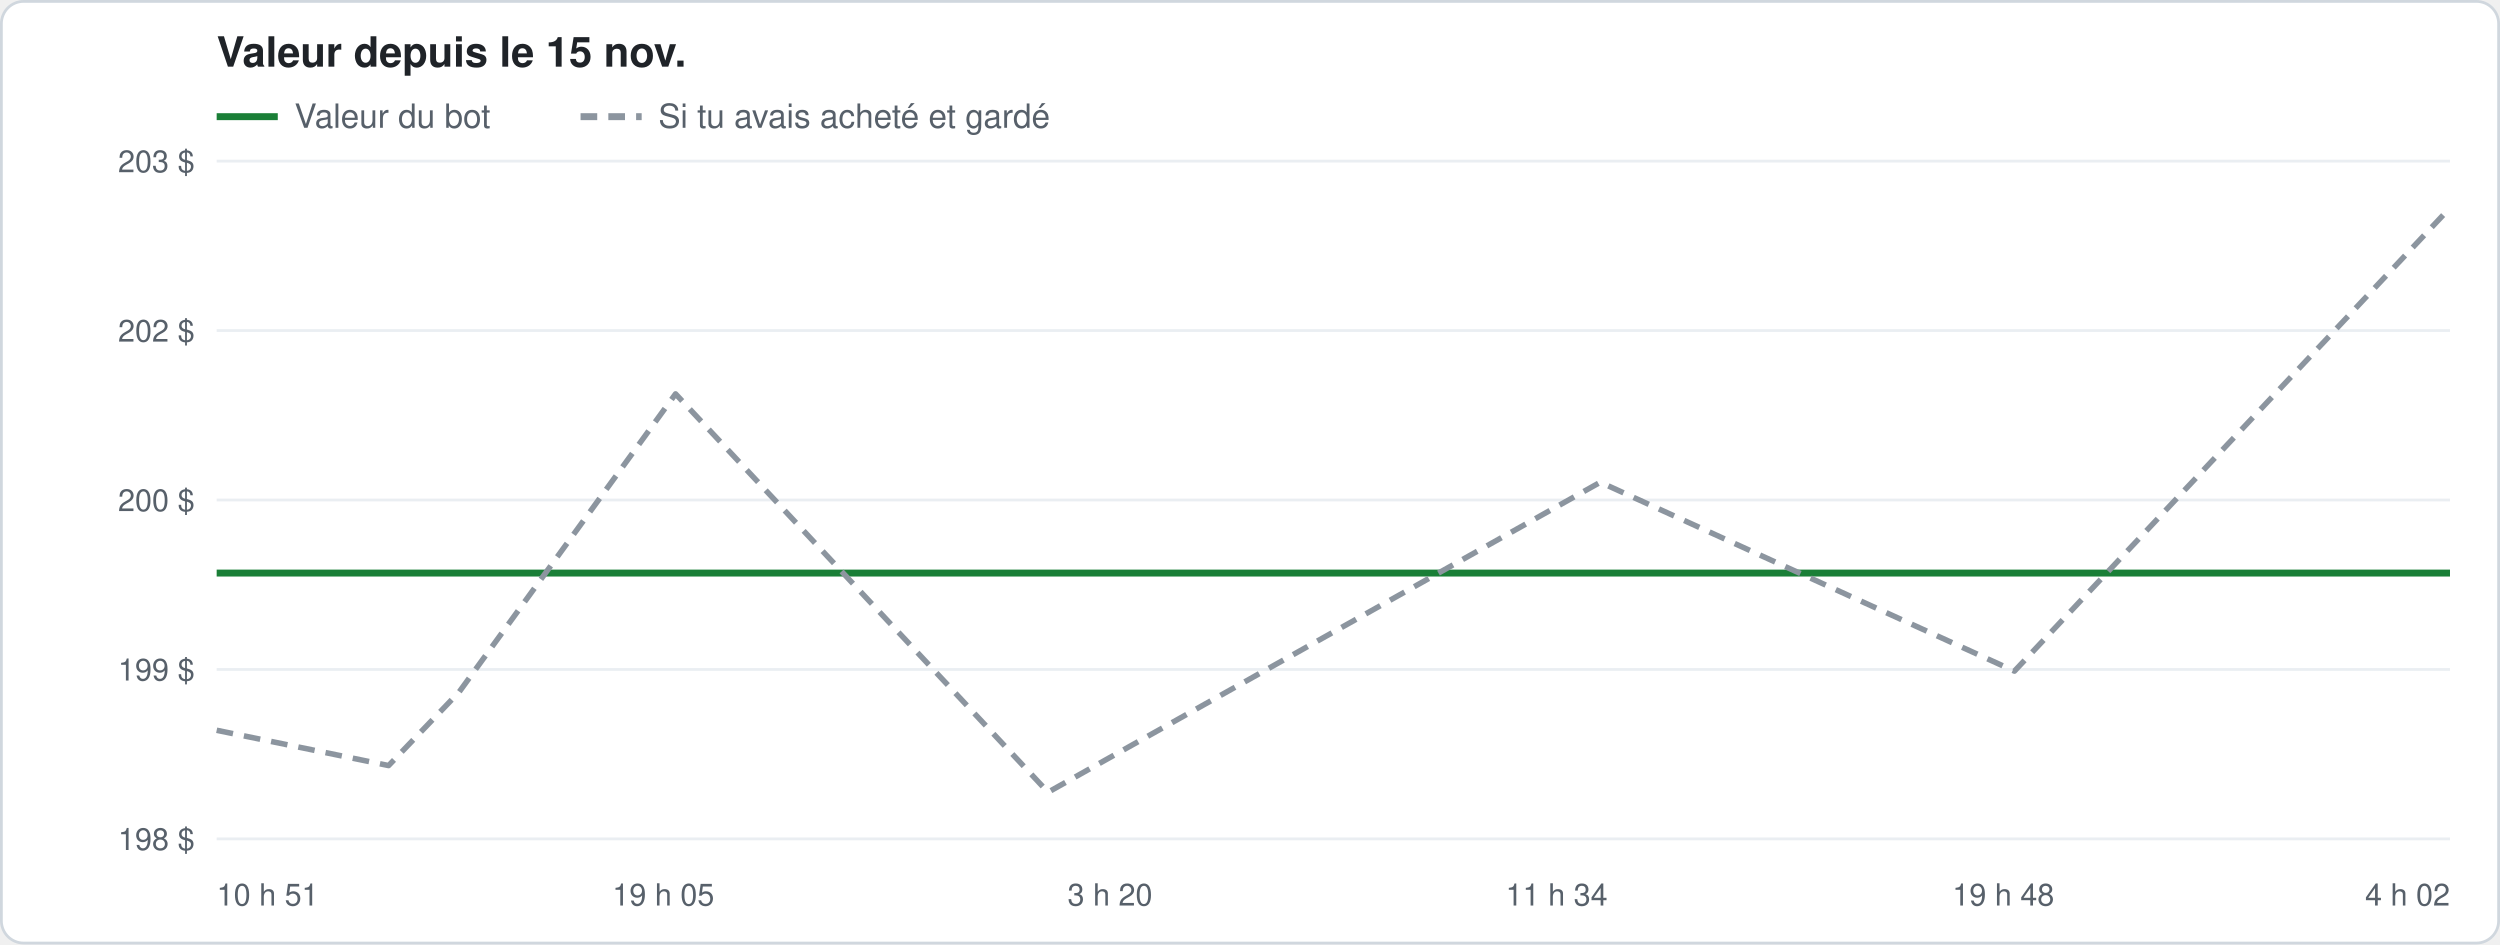
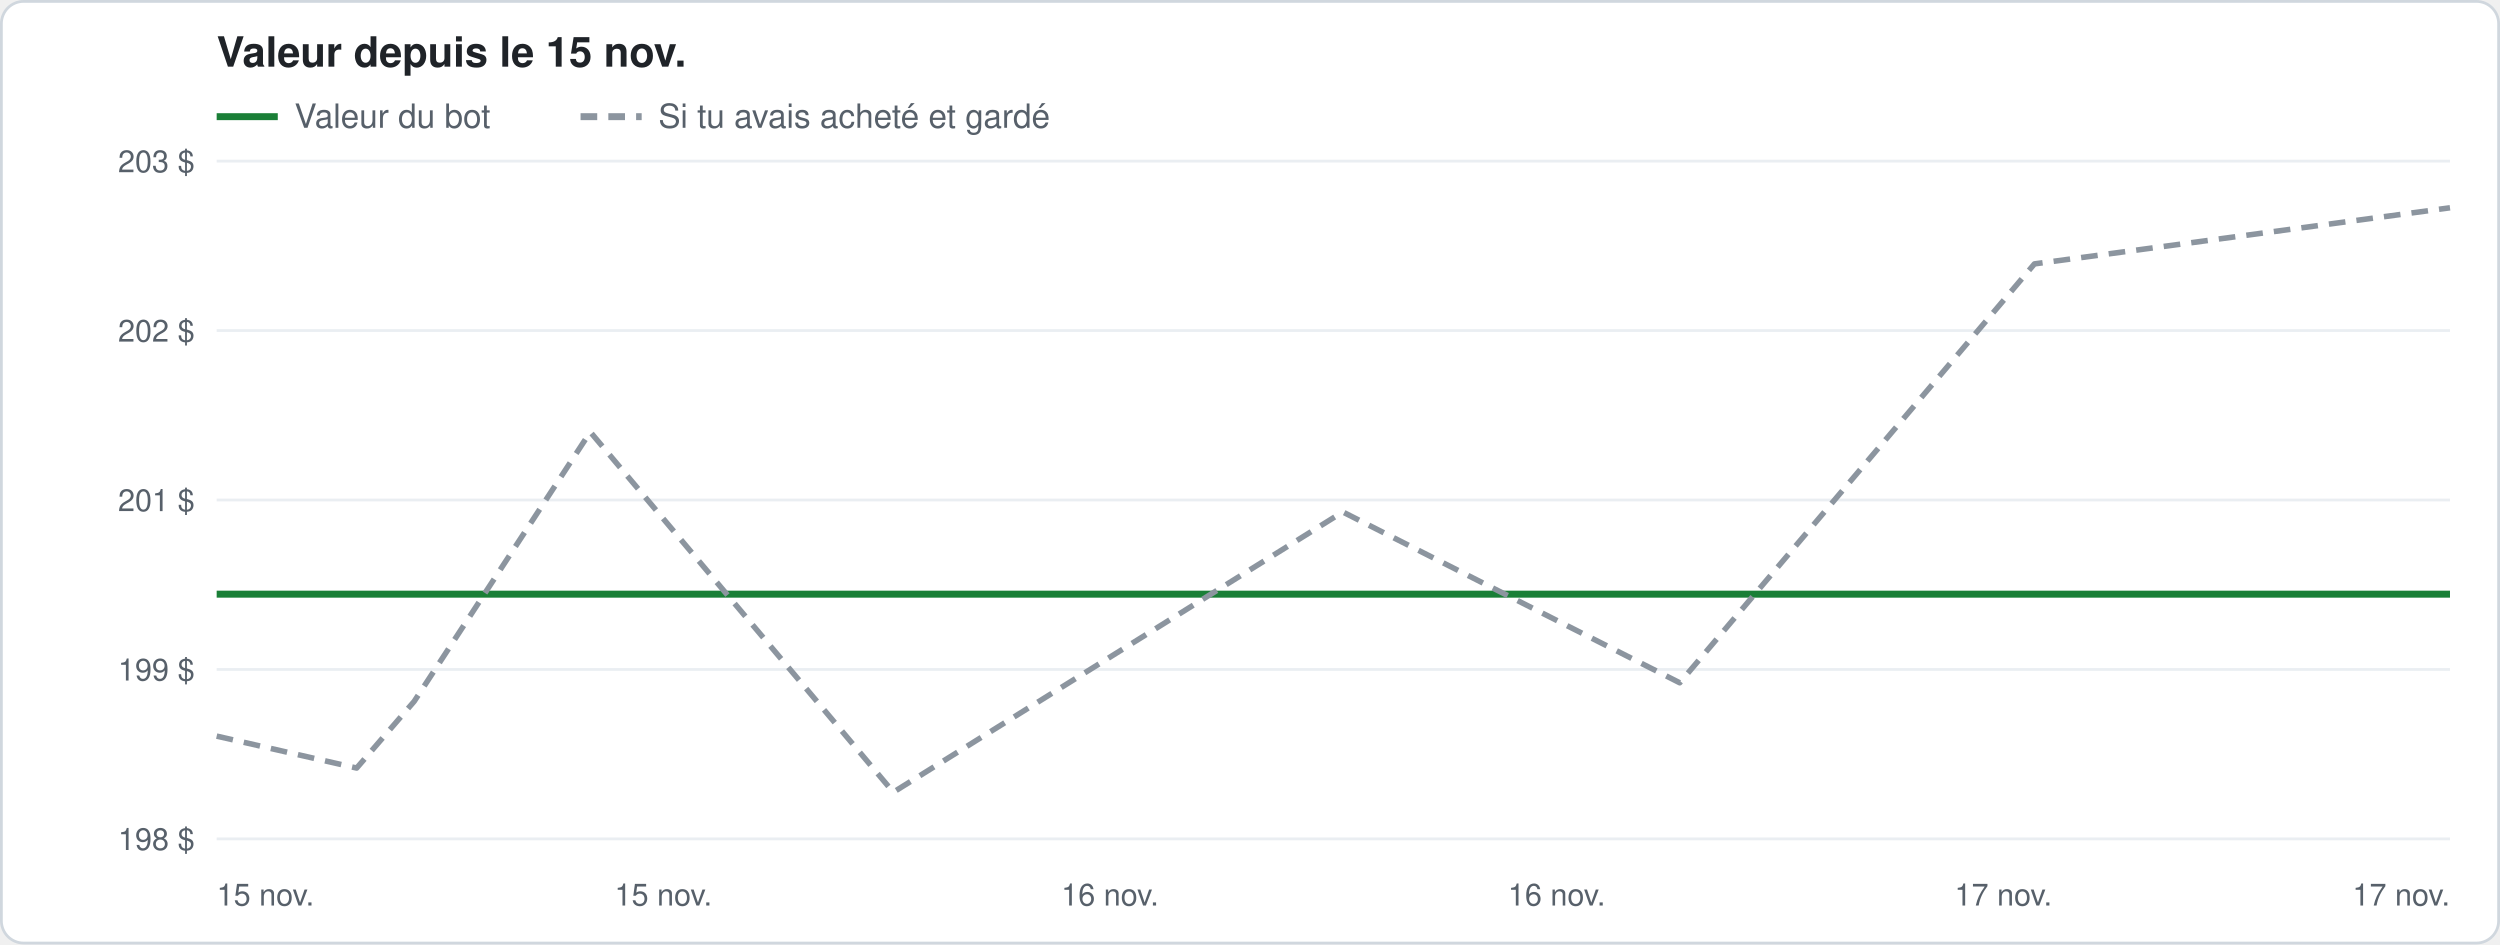
<svg xmlns="http://www.w3.org/2000/svg" width="900" height="340" viewBox="0 0 900 340" font-family="-apple-system, Segoe UI, Helvetica, Arial, sans-serif">
  <rect x="0.5" y="0.5" width="899" height="339" rx="8" fill="#ffffff" stroke="#d0d7de" />
  <text x="78" y="24" font-size="15" font-weight="600" fill="#1f2328">Valeur depuis le 15 nov.</text>
  <line x1="78" y1="42" x2="100" y2="42" stroke="#1a7f37" stroke-width="2.5" />
  <text x="106" y="46" font-size="12" fill="#57606a">Valeur du bot</text>
  <line x1="209" y1="42" x2="231" y2="42" stroke="#8c959f" stroke-width="2.5" stroke-dasharray="6 4" />
  <text x="237" y="46" font-size="12" fill="#57606a">Si tu avais acheté et gardé</text>
  <line x1="78" y1="302.0" x2="882" y2="302.0" stroke="#eaeef2" />
  <text x="70" y="306.0" font-size="11" fill="#57606a" text-anchor="end">198 $</text>
  <line x1="78" y1="241.0" x2="882" y2="241.0" stroke="#eaeef2" />
  <text x="70" y="245.0" font-size="11" fill="#57606a" text-anchor="end">199 $</text>
  <line x1="78" y1="180.0" x2="882" y2="180.0" stroke="#eaeef2" />
-   <text x="70" y="184.0" font-size="11" fill="#57606a" text-anchor="end">200 $</text>
+   <text x="70" y="184.0" font-size="11" fill="#57606a" text-anchor="end">201 $</text>
  <line x1="78" y1="119.0" x2="882" y2="119.0" stroke="#eaeef2" />
  <text x="70" y="123.0" font-size="11" fill="#57606a" text-anchor="end">202 $</text>
  <line x1="78" y1="58.0" x2="882" y2="58.0" stroke="#eaeef2" />
  <text x="70" y="62.0" font-size="11" fill="#57606a" text-anchor="end">203 $</text>
-   <text x="78.0" y="326" font-size="11" fill="#57606a" text-anchor="start">10 h 51</text>
-   <text x="238.8" y="326" font-size="11" fill="#57606a" text-anchor="middle">19 h 05</text>
-   <text x="399.6" y="326" font-size="11" fill="#57606a" text-anchor="middle">3 h 20</text>
-   <text x="560.4" y="326" font-size="11" fill="#57606a" text-anchor="middle">11 h 34</text>
-   <text x="721.2" y="326" font-size="11" fill="#57606a" text-anchor="middle">19 h 48</text>
-   <text x="882.0" y="326" font-size="11" fill="#57606a" text-anchor="end">4 h 02</text>
-   <polyline points="78.0,206.3 139.9,206.3 165.3,206.3 243.2,206.3 377.3,206.3 576.1,206.3 725.2,206.3 882.0,206.3" fill="none" stroke="#1a7f37" stroke-width="2.5" stroke-linejoin="round" />
-   <polyline points="78.0,262.9 139.9,275.6 165.3,249.1 243.2,141.8 377.3,285.2 576.1,173.6 725.2,241.6 882.0,74.8" fill="none" stroke="#8c959f" stroke-width="2" stroke-linejoin="round" stroke-dasharray="6 4" />
+   <text x="78.0" y="326" font-size="11" fill="#57606a" text-anchor="start">15 nov.</text>
+   <text x="238.8" y="326" font-size="11" fill="#57606a" text-anchor="middle">15 nov.</text>
+   <text x="399.6" y="326" font-size="11" fill="#57606a" text-anchor="middle">16 nov.</text>
+   <text x="560.4" y="326" font-size="11" fill="#57606a" text-anchor="middle">16 nov.</text>
+   <text x="721.2" y="326" font-size="11" fill="#57606a" text-anchor="middle">17 nov.</text>
+   <text x="882.0" y="326" font-size="11" fill="#57606a" text-anchor="end">17 nov.</text>
+   <polyline points="78.0,213.9 128.4,213.9 149.1,213.9 212.5,213.9 321.6,213.9 483.4,213.9 604.7,213.9 732.4,213.9 882.0,213.9" fill="none" stroke="#1a7f37" stroke-width="2.5" stroke-linejoin="round" />
+   <polyline points="78.0,265.0 128.4,276.5 149.1,252.5 212.5,155.5 321.6,285.2 483.4,184.3 604.7,245.8 732.4,95.0 882.0,74.8" fill="none" stroke="#8c959f" stroke-width="2" stroke-linejoin="round" stroke-dasharray="6 4" />
</svg>
